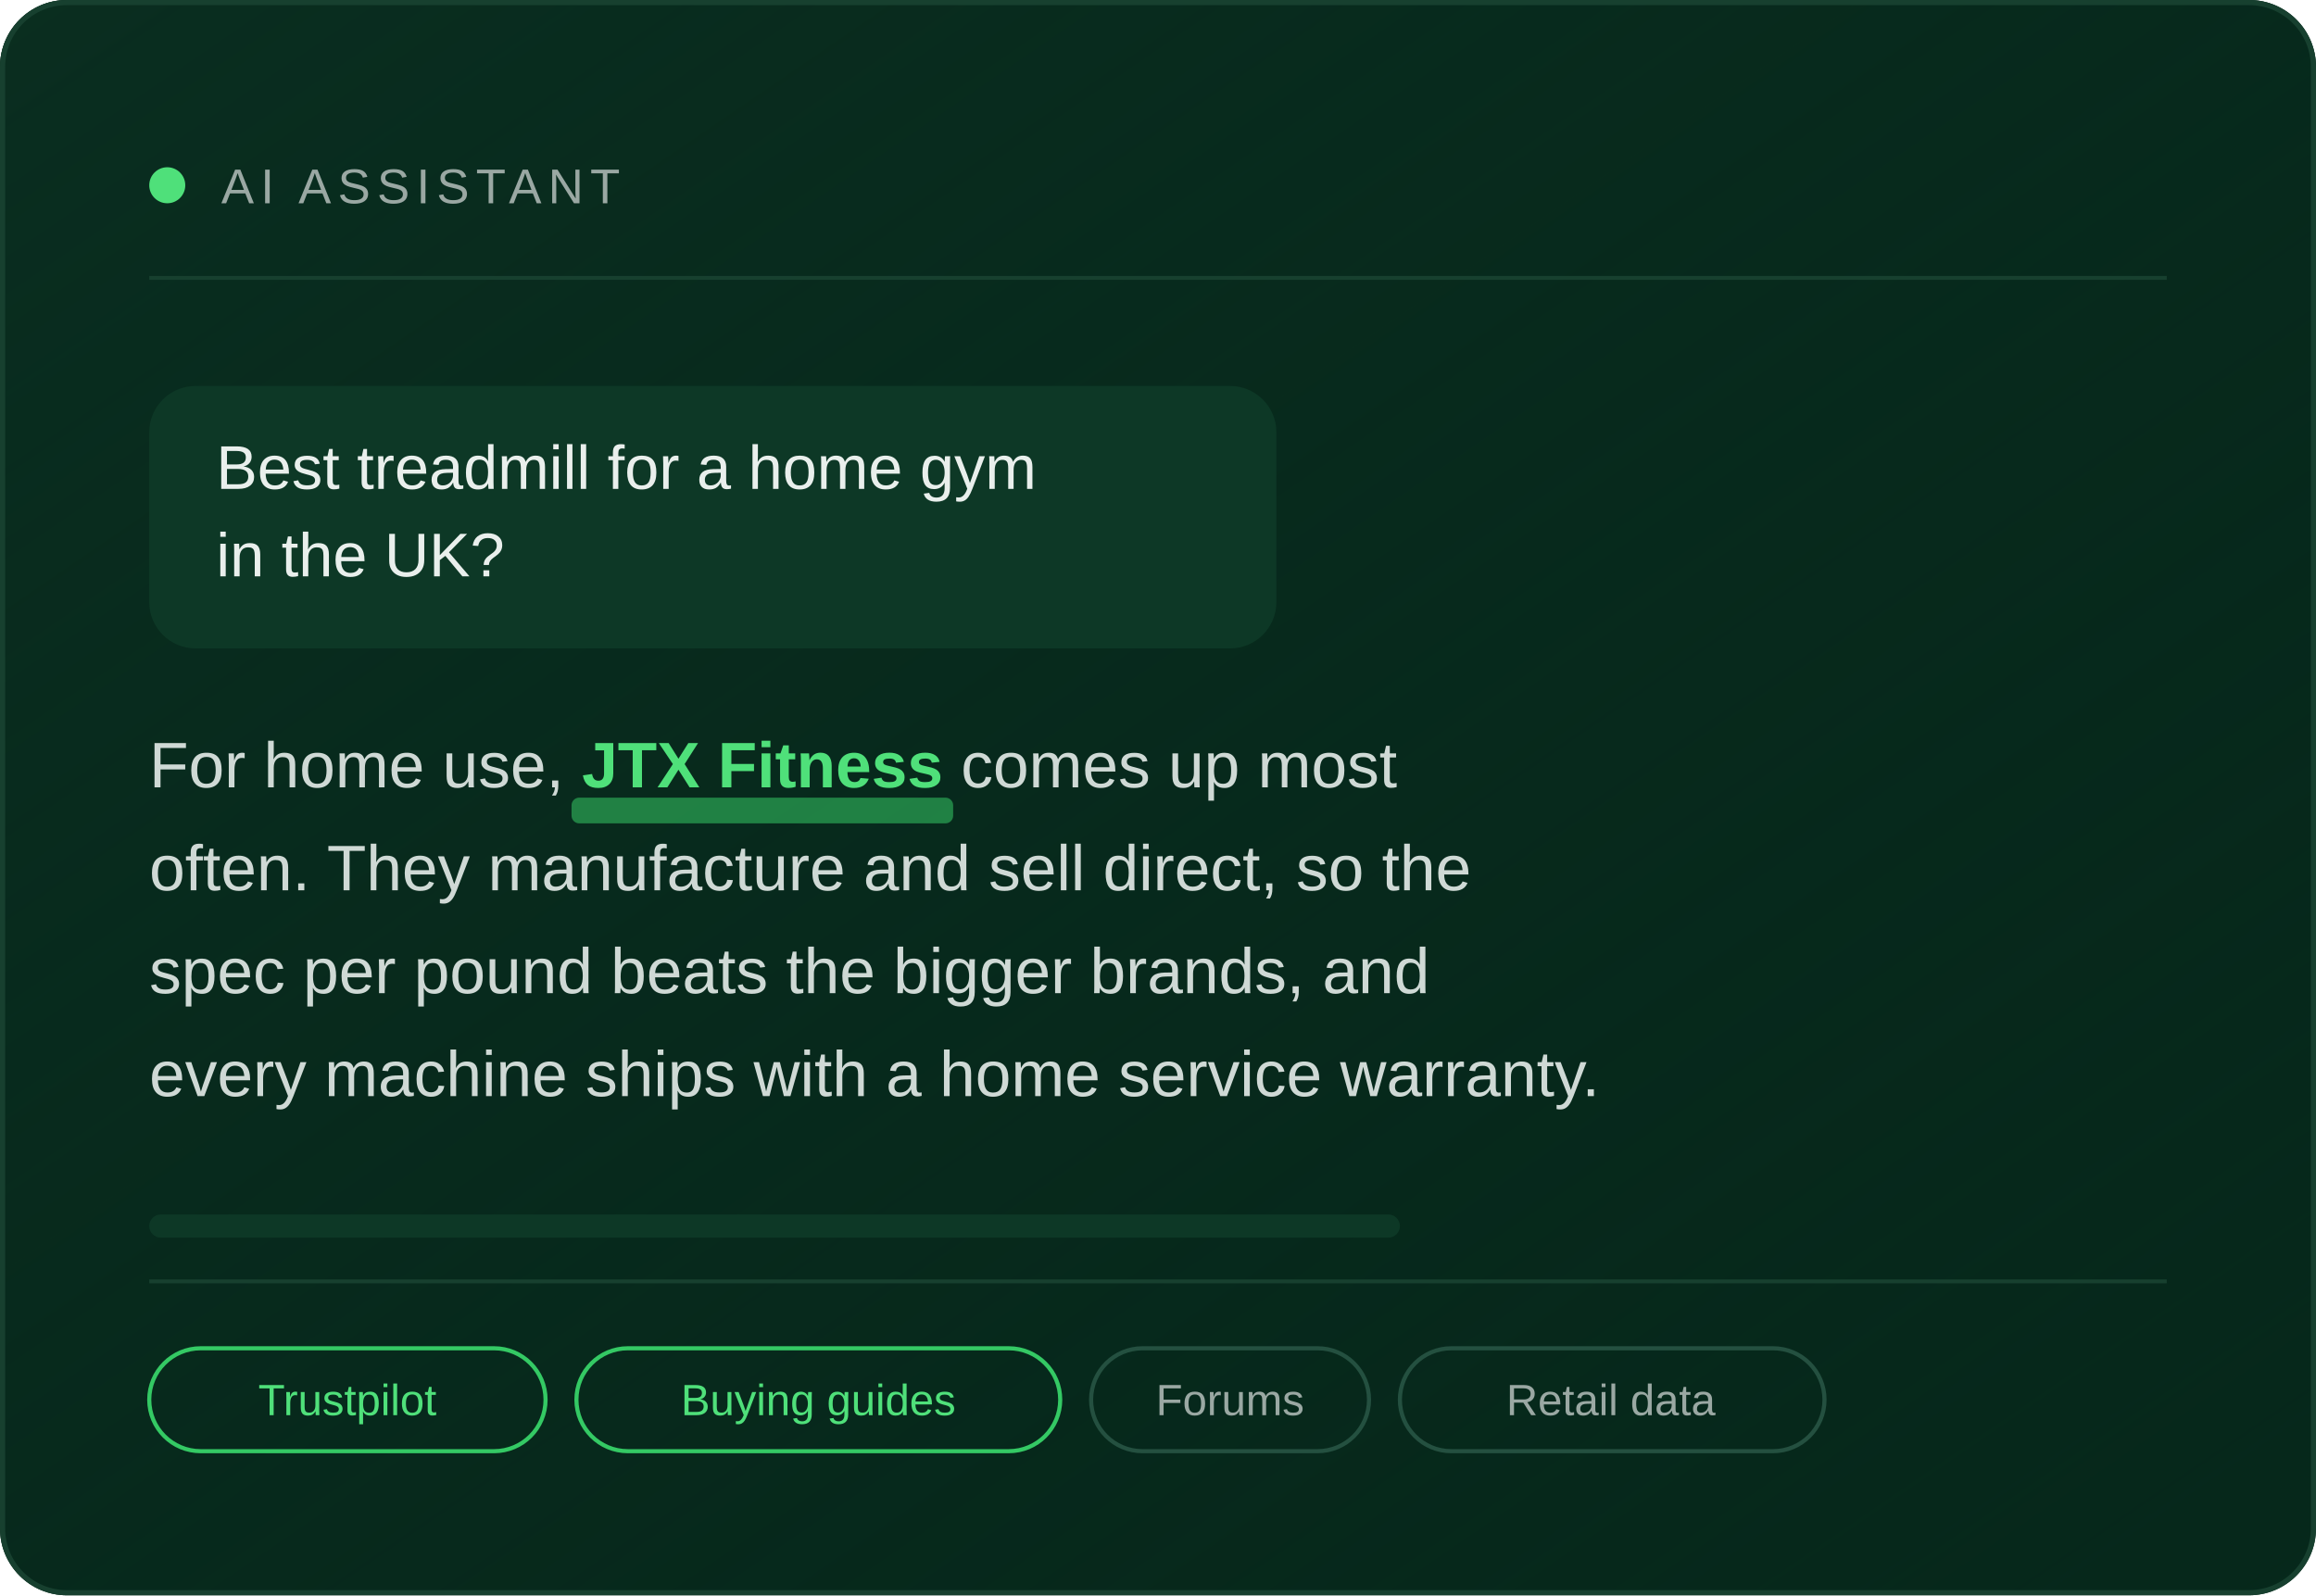
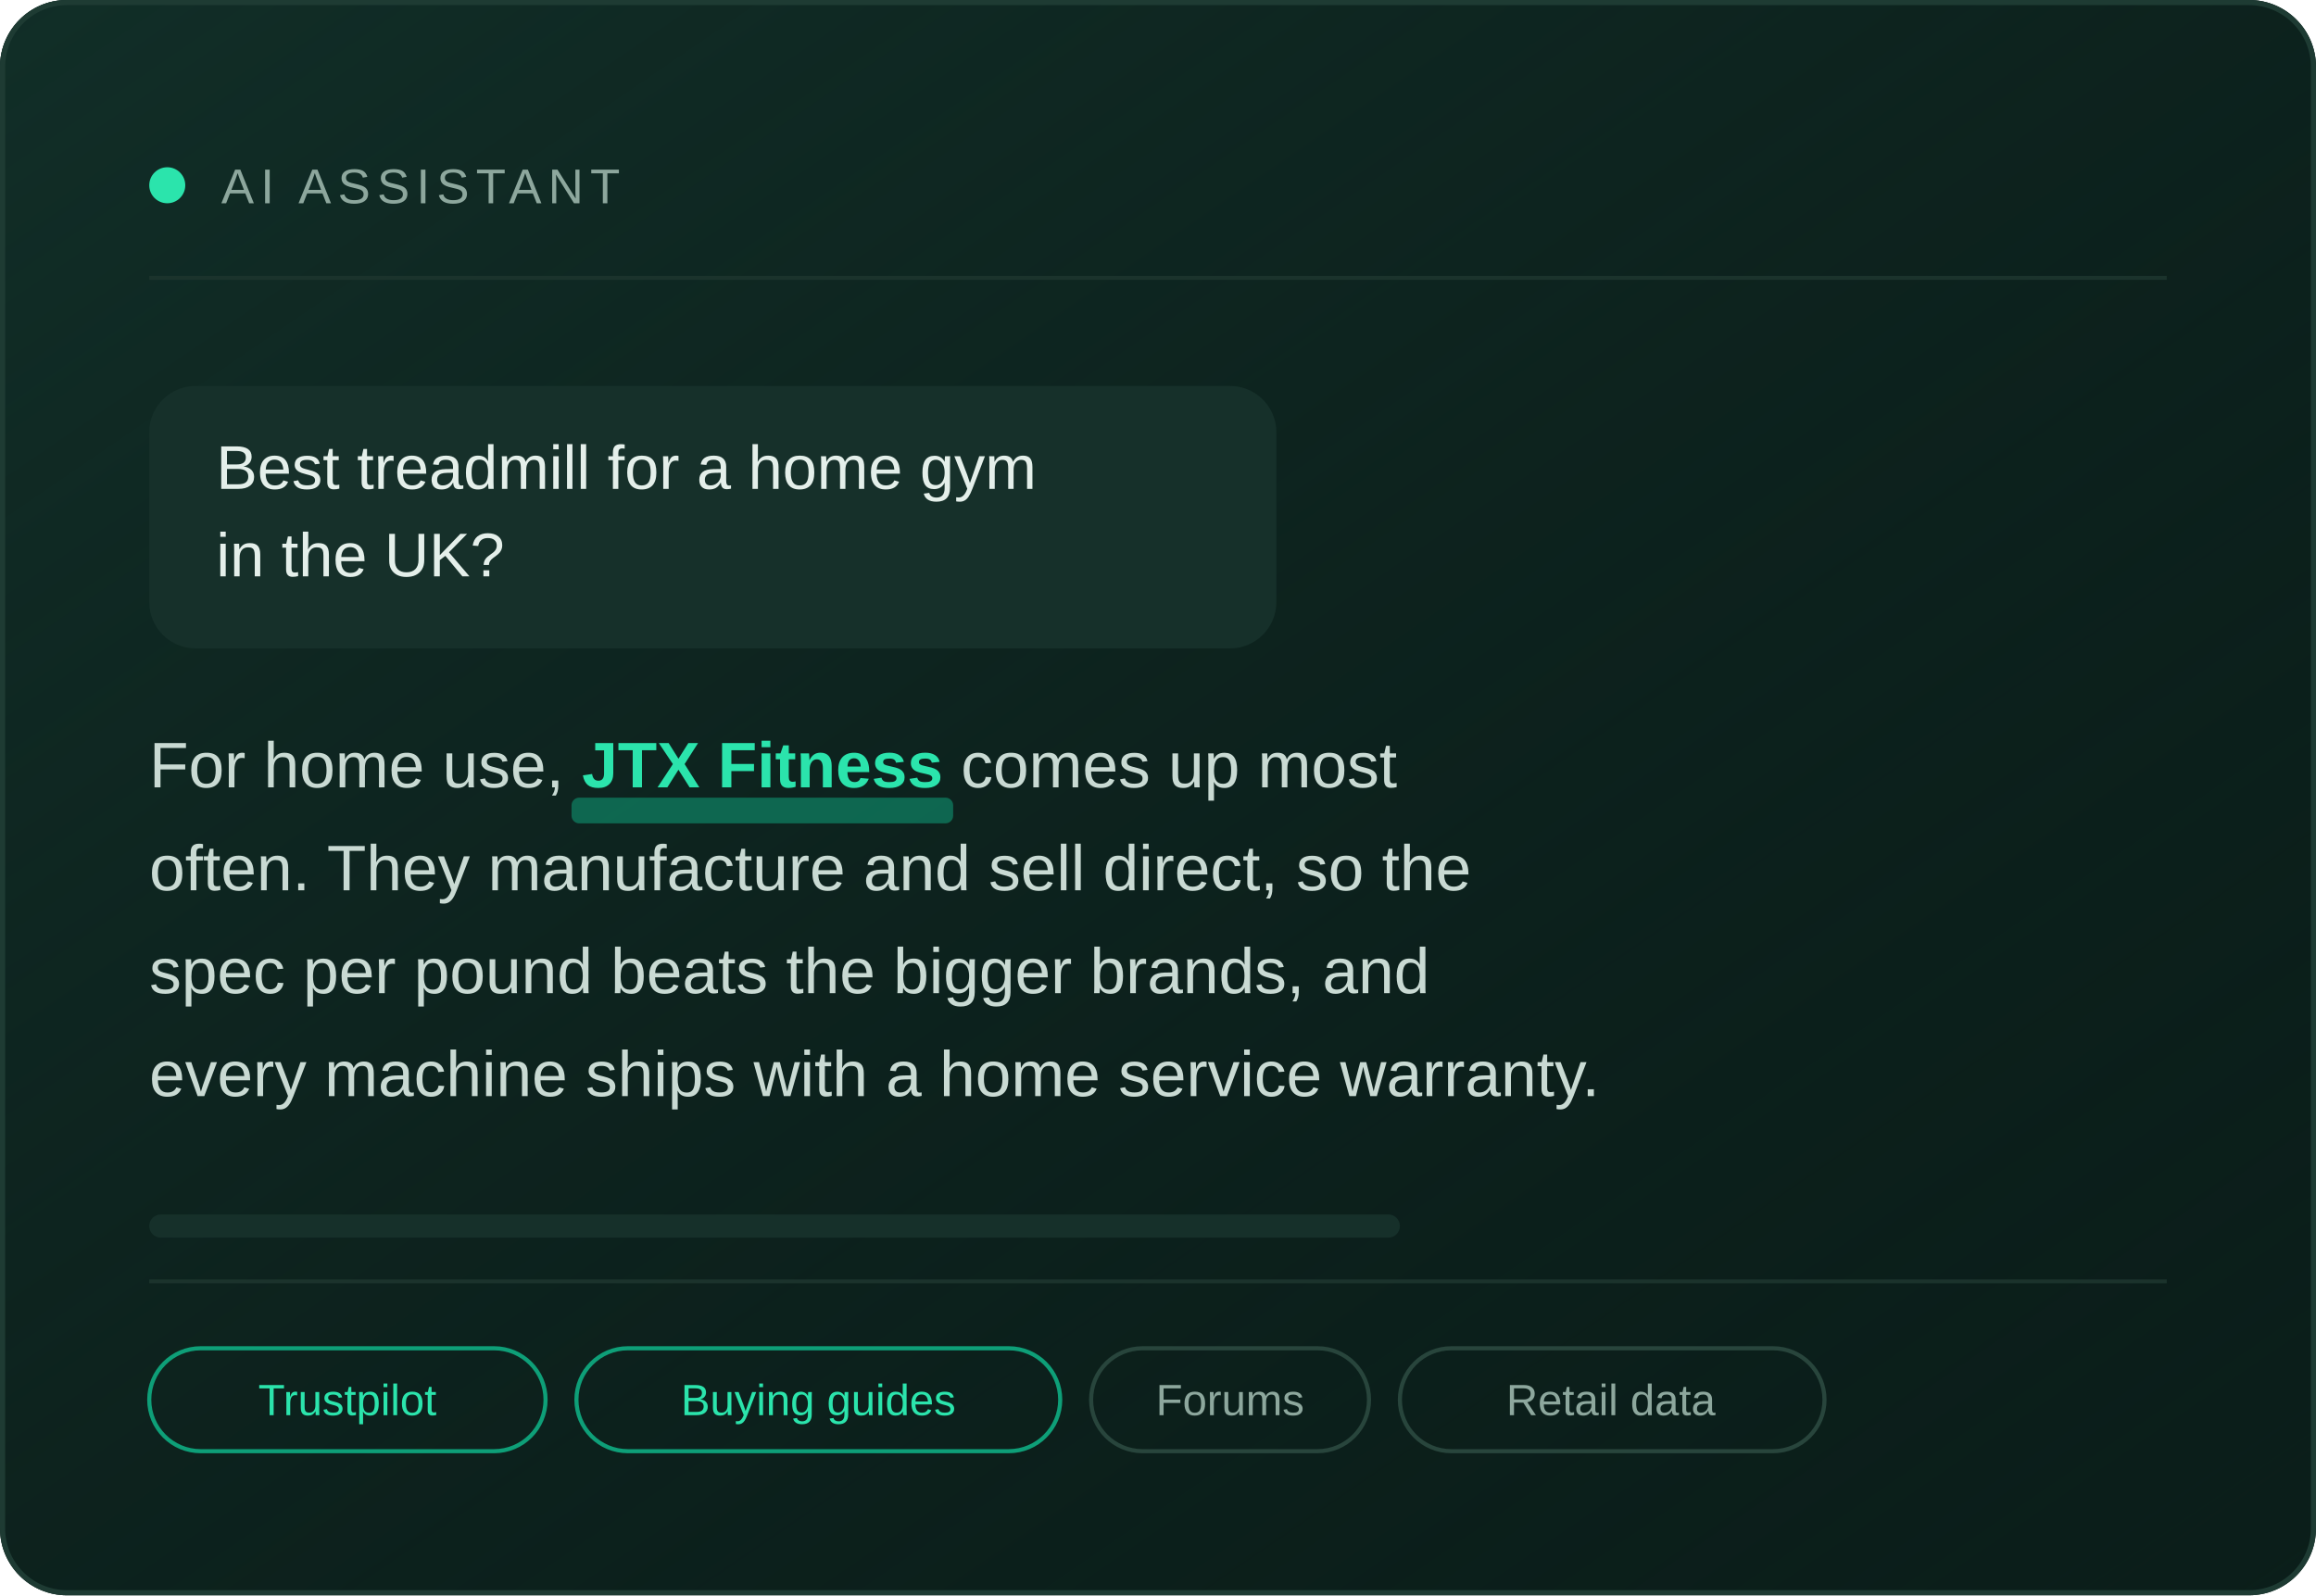
<svg xmlns="http://www.w3.org/2000/svg" viewBox="0 0 900 620" width="900" height="620" role="img" aria-label="An AI assistant naming JTX Fitness as the best home gym treadmill in the UK">
  <defs>
    <linearGradient id="g" x1="0" y1="0" x2="1" y2="1">
-       <stop offset="0%" stop-color="#0A2E20" stop-opacity="0.9" />
-       <stop offset="100%" stop-color="#06281B" stop-opacity="0" />
+       <stop offset="0%" stop-color="#123029" stop-opacity="0.9" />
+       <stop offset="100%" stop-color="#0B1E1A" stop-opacity="0" />
    </linearGradient>
  </defs>
-   <rect width="900" height="620" rx="26" fill="#06281B" />
+   <rect width="900" height="620" rx="26" fill="#0B1E1A" />
  <rect width="900" height="620" rx="26" fill="url(#g)" />
-   <rect x="1" y="1" width="898" height="618" rx="25" fill="none" stroke="#17402F" stroke-width="2" />
-   <circle cx="65" cy="72" r="7" fill="#4FE07A" />
-   <text x="86" y="79" font-family="Arial, Helvetica, sans-serif" font-size="19" letter-spacing="2.6" fill="#9AA8A3">AI ASSISTANT</text>
-   <path d="M58 108H842" stroke="#17402F" stroke-width="1.5" />
-   <rect x="58" y="150" width="438" height="102" rx="18" fill="#0D3826" />
-   <text x="84" y="190" font-family="Arial, Helvetica, sans-serif" font-size="24" fill="#E9EFEC">Best treadmill for a home gym</text>
-   <text x="84" y="224" font-family="Arial, Helvetica, sans-serif" font-size="24" fill="#E9EFEC">in the UK?</text>
-   <rect x="222.1" y="310" width="148.3" height="10" rx="3" fill="#34C964" opacity="0.55" />
-   <text x="58" y="306" font-family="Arial, Helvetica, sans-serif" font-size="25" fill="#CFD9D5">For home use, <tspan fill="#4FE07A" font-weight="bold">JTX Fitness</tspan> comes up most</text>
-   <text x="58" y="346" font-family="Arial, Helvetica, sans-serif" font-size="25" fill="#CFD9D5">often. They manufacture and sell direct, so the</text>
-   <text x="58" y="386" font-family="Arial, Helvetica, sans-serif" font-size="25" fill="#CFD9D5">spec per pound beats the bigger brands, and</text>
-   <text x="58" y="426" font-family="Arial, Helvetica, sans-serif" font-size="25" fill="#CFD9D5">every machine ships with a home service warranty.</text>
-   <rect x="58" y="472" width="486" height="9" rx="4.5" fill="#0D3826" />
-   <path d="M58 498H842" stroke="#17402F" stroke-width="1.5" />
-   <rect x="58" y="524" width="154" height="40" rx="20" fill="none" stroke="#34C964" stroke-width="1.6" />
-   <text x="135" y="550" text-anchor="middle" font-family="Arial, Helvetica, sans-serif" font-size="17" fill="#4FE07A">Trustpilot</text>
-   <rect x="224" y="524" width="188" height="40" rx="20" fill="none" stroke="#34C964" stroke-width="1.6" />
-   <text x="318" y="550" text-anchor="middle" font-family="Arial, Helvetica, sans-serif" font-size="17" fill="#4FE07A">Buying guides</text>
-   <rect x="424" y="524" width="108" height="40" rx="20" fill="none" stroke="#245040" stroke-width="1.6" />
-   <text x="478" y="550" text-anchor="middle" font-family="Arial, Helvetica, sans-serif" font-size="17" fill="#9AA8A3">Forums</text>
-   <rect x="544" y="524" width="165" height="40" rx="20" fill="none" stroke="#245040" stroke-width="1.6" />
-   <text x="626" y="550" text-anchor="middle" font-family="Arial, Helvetica, sans-serif" font-size="17" fill="#9AA8A3">Retail data</text>
+   <rect x="1" y="1" width="898" height="618" rx="25" fill="none" stroke="#1E3B33" stroke-width="2" />
+   <circle cx="65" cy="72" r="7" fill="#2BE4AC" />
+   <text x="86" y="79" font-family="Arial, Helvetica, sans-serif" font-size="19" letter-spacing="2.6" fill="#8DA79D">AI ASSISTANT</text>
+   <path d="M58 108H842" stroke="#1B332C" stroke-width="1.5" />
+   <rect x="58" y="150" width="438" height="102" rx="18" fill="#16302A" />
+   <text x="84" y="190" font-family="Arial, Helvetica, sans-serif" font-size="24" fill="#E4EFEA">Best treadmill for a home gym</text>
+   <text x="84" y="224" font-family="Arial, Helvetica, sans-serif" font-size="24" fill="#E4EFEA">in the UK?</text>
+   <rect x="222.1" y="310" width="148.3" height="10" rx="3" fill="#0E9F78" opacity="0.55" />
+   <text x="58" y="306" font-family="Arial, Helvetica, sans-serif" font-size="25" fill="#C9DAD3">For home use, <tspan fill="#2BE4AC" font-weight="bold">JTX Fitness</tspan> comes up most</text>
+   <text x="58" y="346" font-family="Arial, Helvetica, sans-serif" font-size="25" fill="#C9DAD3">often. They manufacture and sell direct, so the</text>
+   <text x="58" y="386" font-family="Arial, Helvetica, sans-serif" font-size="25" fill="#C9DAD3">spec per pound beats the bigger brands, and</text>
+   <text x="58" y="426" font-family="Arial, Helvetica, sans-serif" font-size="25" fill="#C9DAD3">every machine ships with a home service warranty.</text>
+   <rect x="58" y="472" width="486" height="9" rx="4.5" fill="#16302A" />
+   <path d="M58 498H842" stroke="#1B332C" stroke-width="1.5" />
+   <rect x="58" y="524" width="154" height="40" rx="20" fill="none" stroke="#0E9F78" stroke-width="1.6" />
+   <text x="135" y="550" text-anchor="middle" font-family="Arial, Helvetica, sans-serif" font-size="17" fill="#2BE4AC">Trustpilot</text>
+   <rect x="224" y="524" width="188" height="40" rx="20" fill="none" stroke="#0E9F78" stroke-width="1.6" />
+   <text x="318" y="550" text-anchor="middle" font-family="Arial, Helvetica, sans-serif" font-size="17" fill="#2BE4AC">Buying guides</text>
+   <rect x="424" y="524" width="108" height="40" rx="20" fill="none" stroke="#28453C" stroke-width="1.6" />
+   <text x="478" y="550" text-anchor="middle" font-family="Arial, Helvetica, sans-serif" font-size="17" fill="#8DA79D">Forums</text>
+   <rect x="544" y="524" width="165" height="40" rx="20" fill="none" stroke="#28453C" stroke-width="1.6" />
+   <text x="626" y="550" text-anchor="middle" font-family="Arial, Helvetica, sans-serif" font-size="17" fill="#8DA79D">Retail data</text>
</svg>
